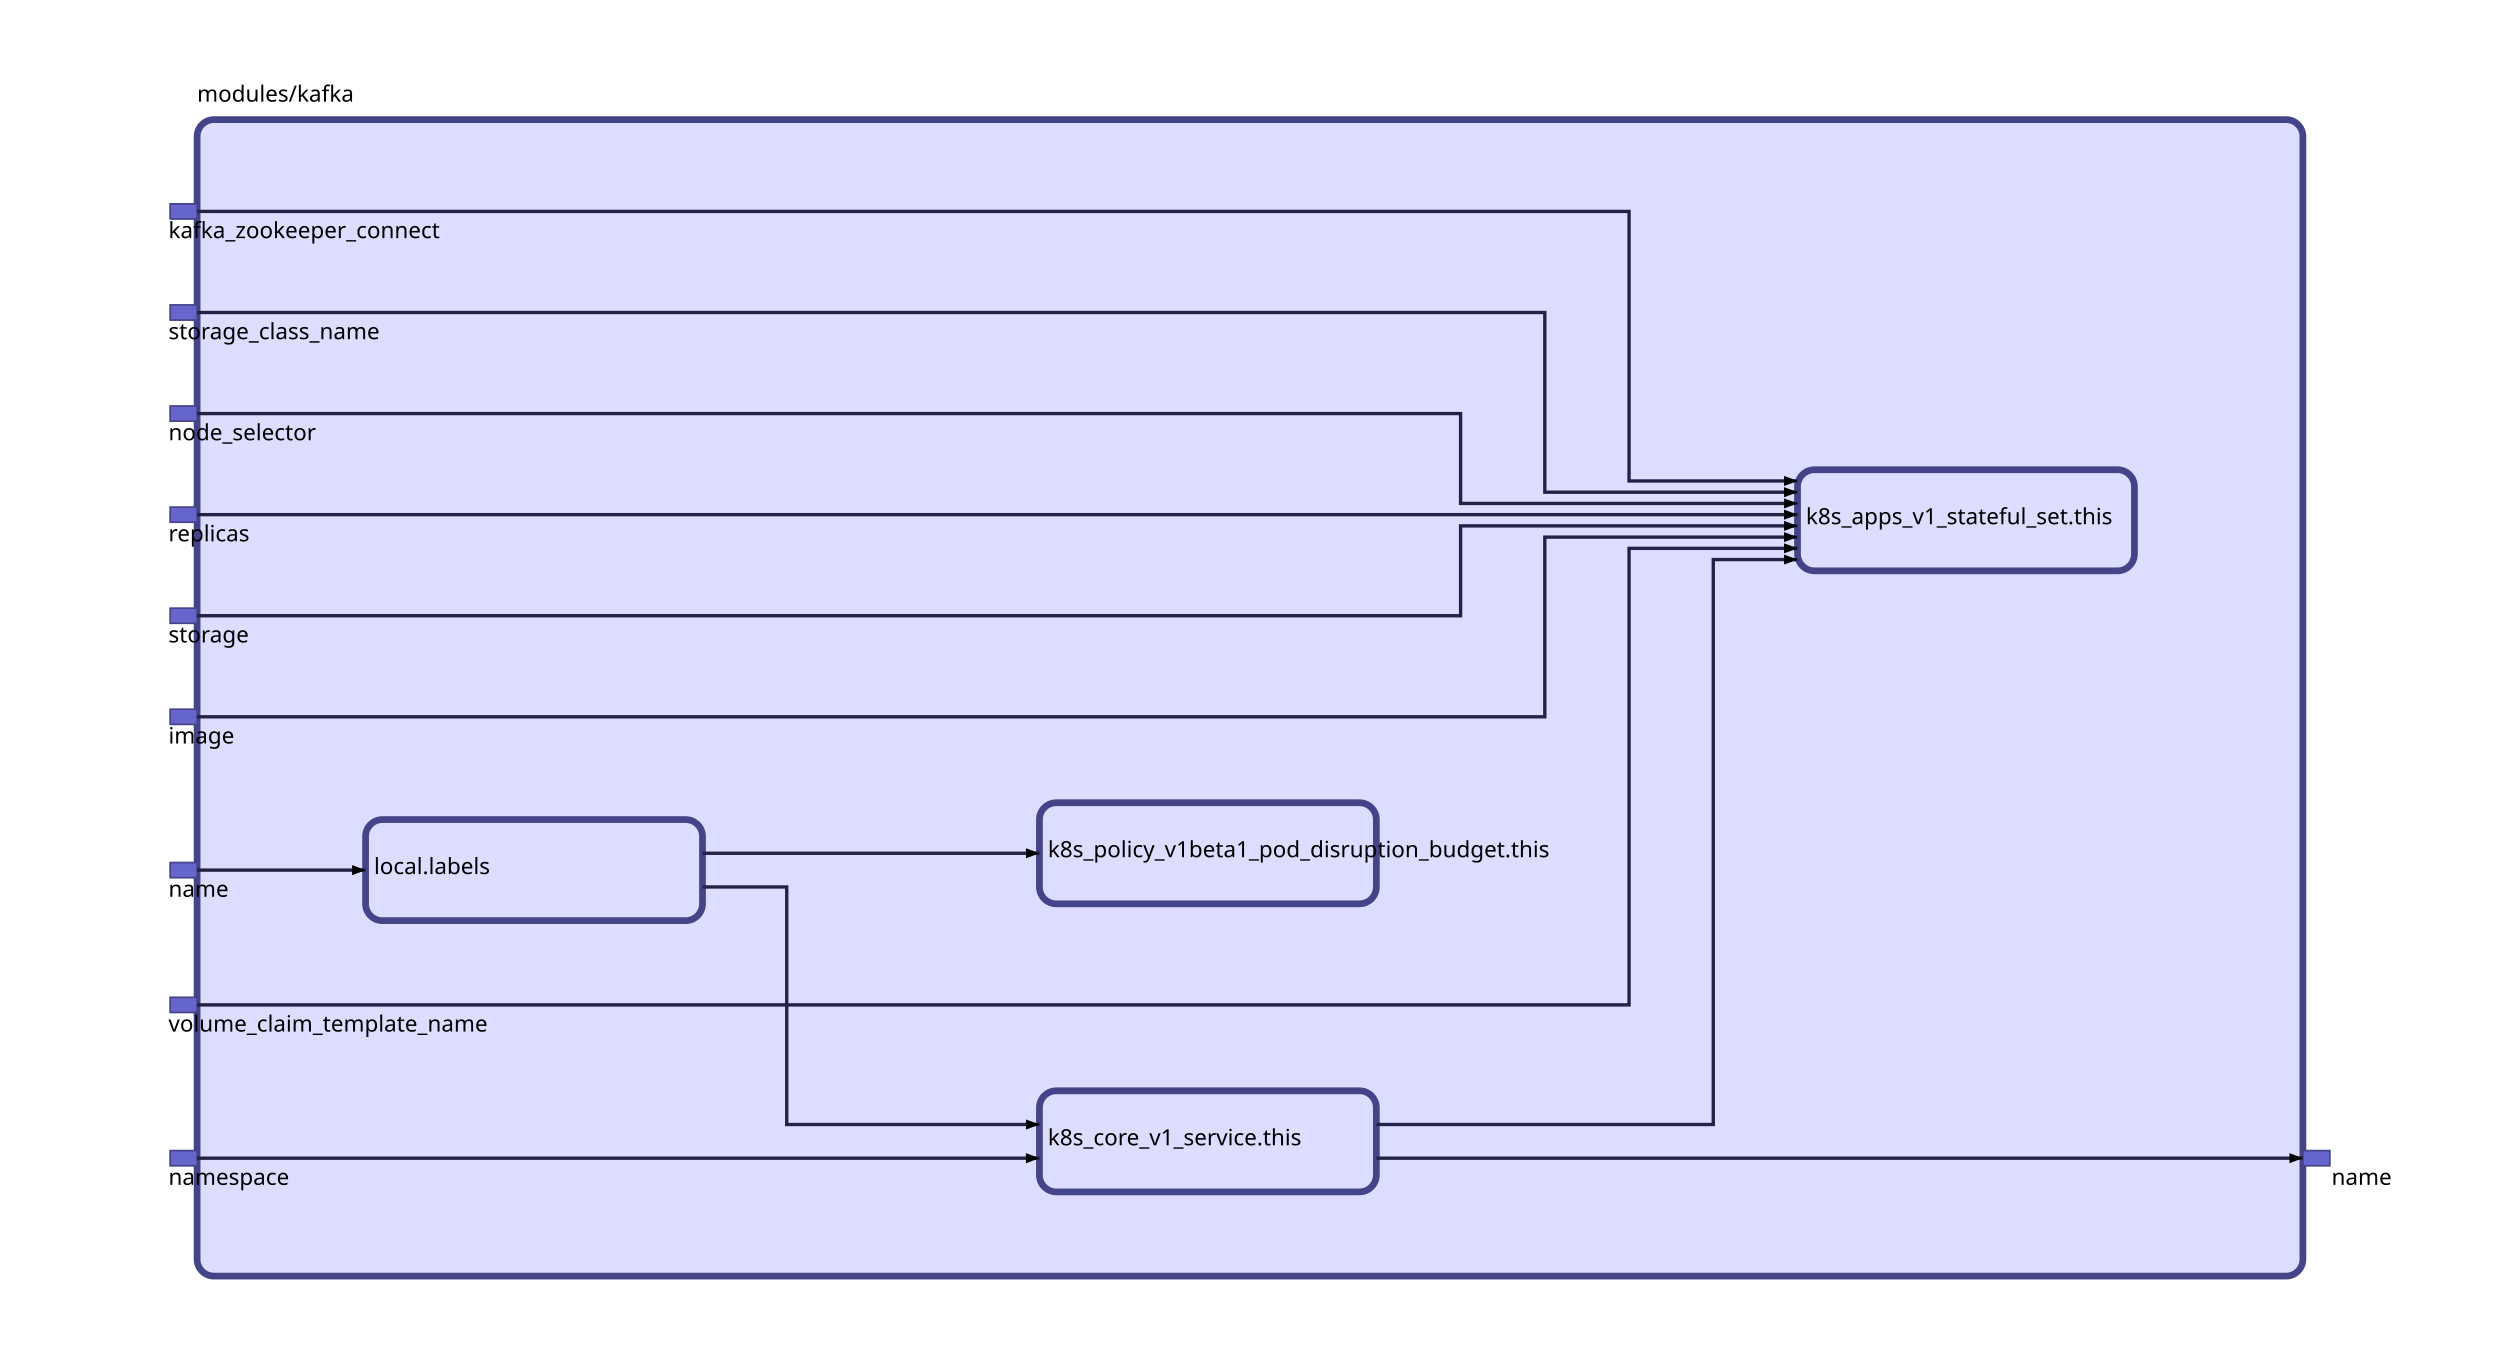
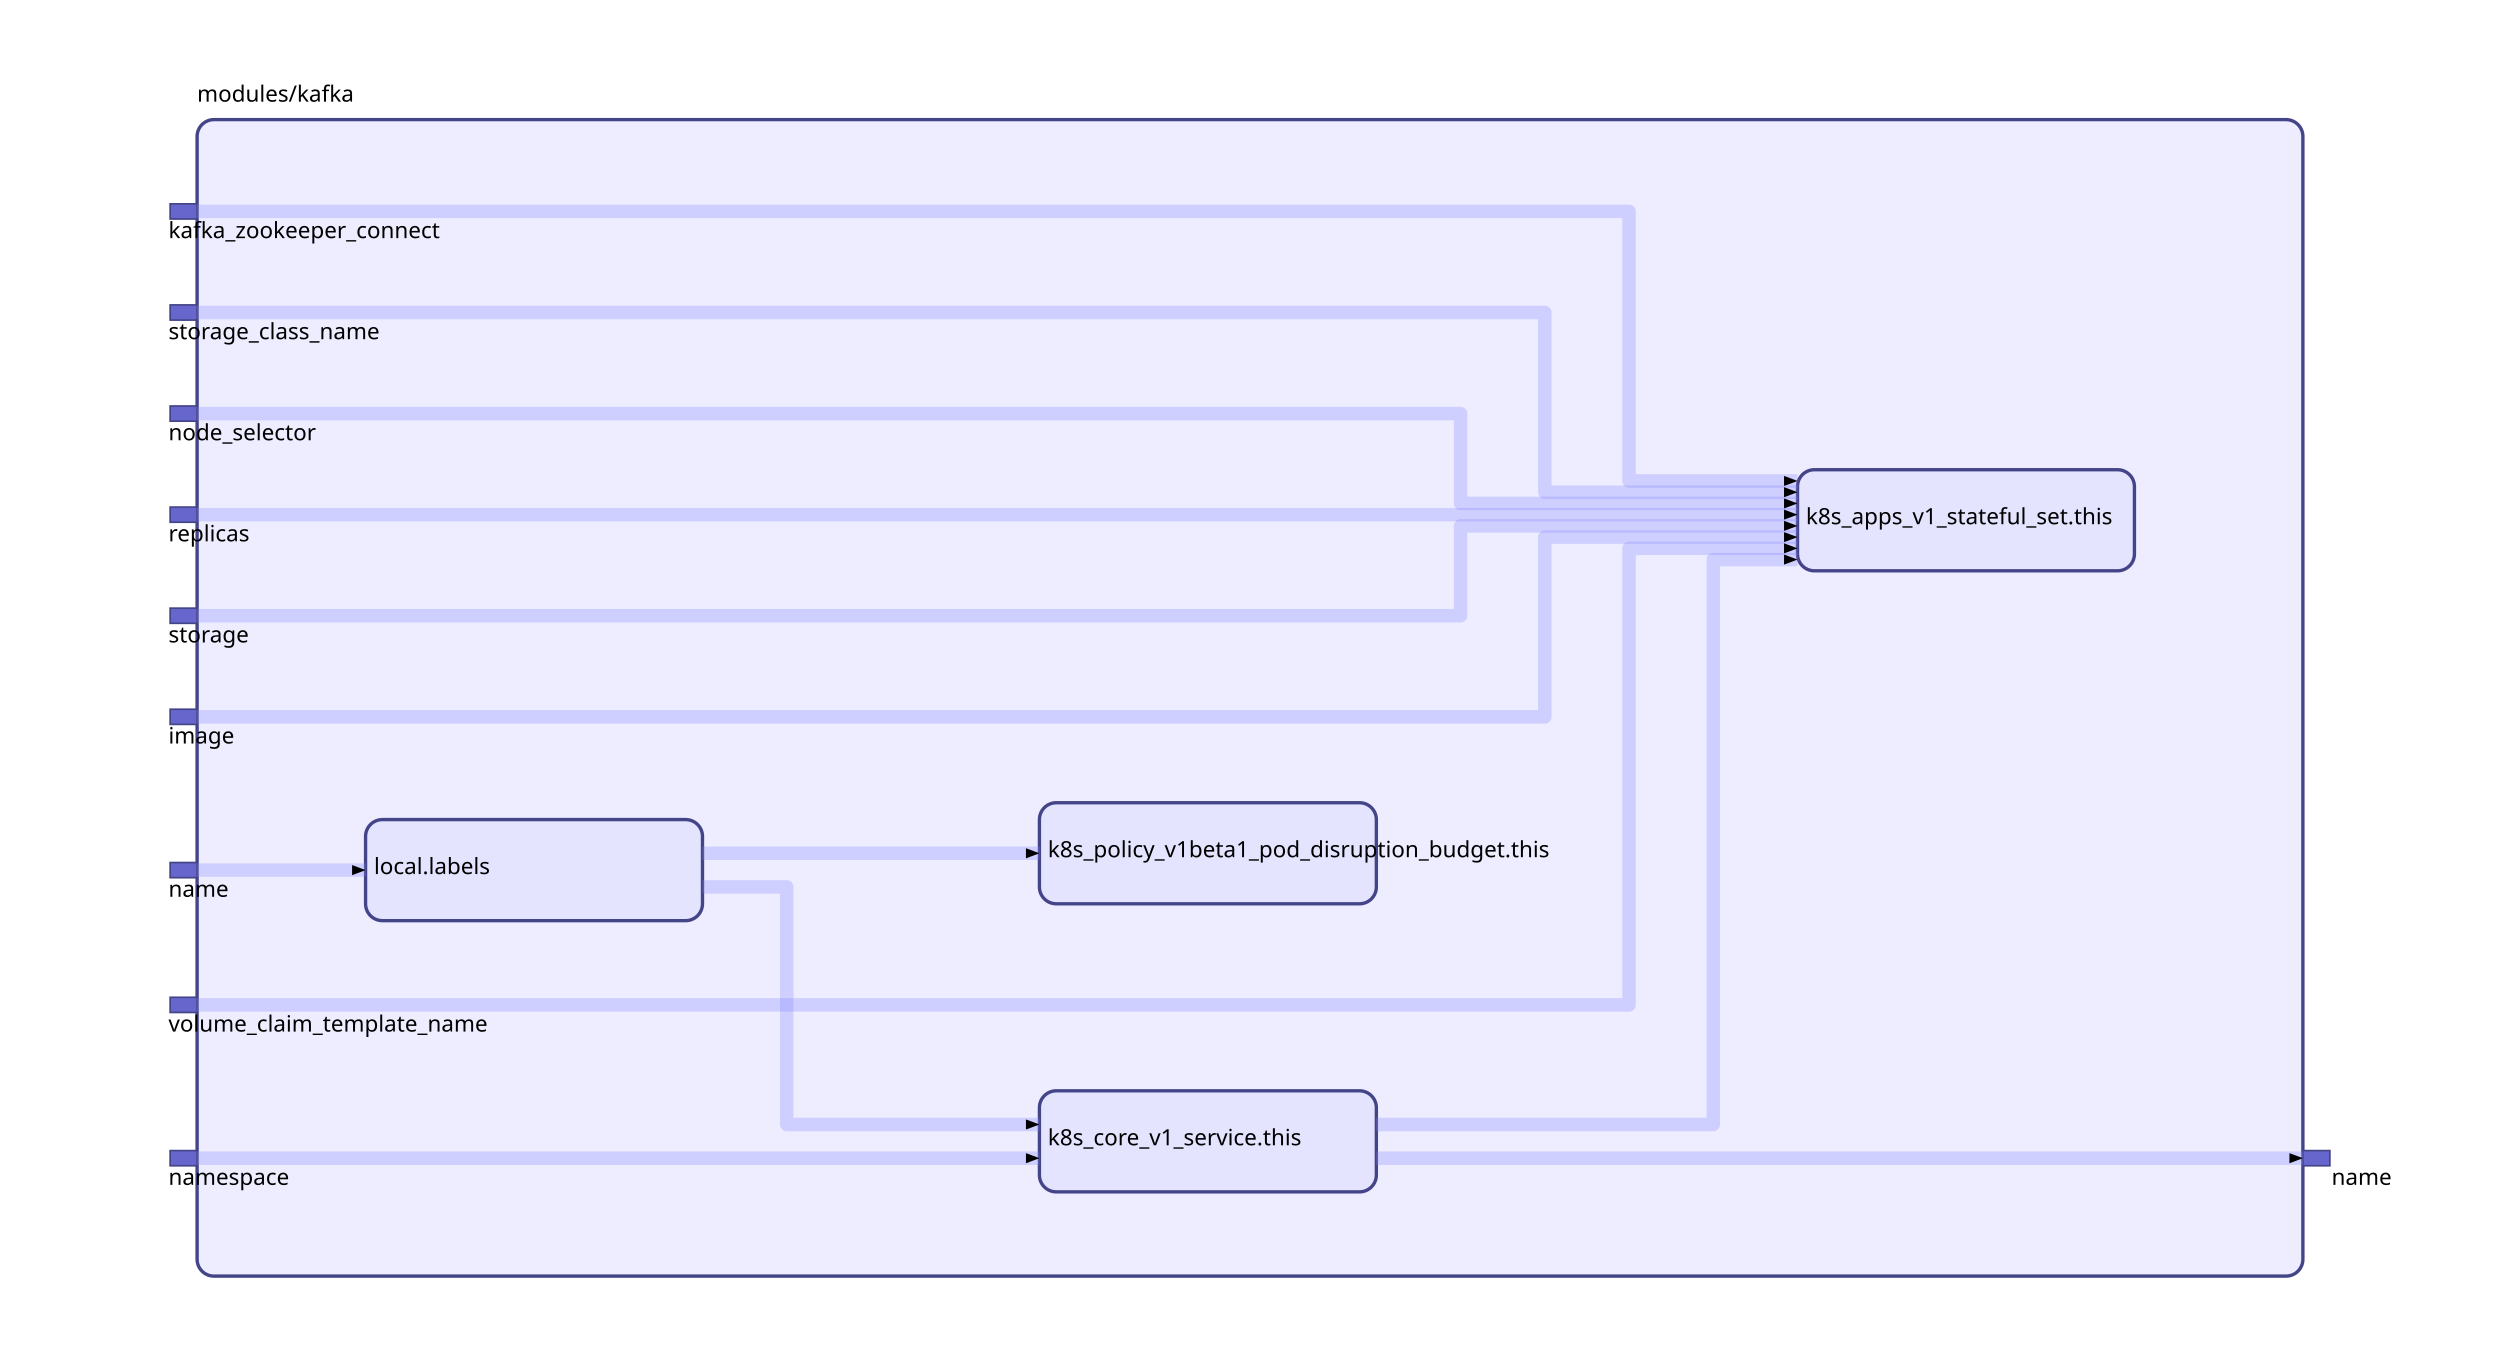
<svg xmlns="http://www.w3.org/2000/svg" id="sprotty_1" class="sprotty-graph sprotty" tabindex="1002" viewBox="0 0 1484 807.5">
-   <style>.elknode {
+   <style>
+ .elknode {
    stroke: #448;
-     stroke-width: 4;
+     stroke-width: 2;
    fill: #ddf;
+     fill-opacity: 0.5;
}

.elkport {
    stroke: #448;
    stroke-width: 1;
    fill: #66c;
}

.elkedge {
    fill: none;
-     stroke: #224;
-     stroke-width: 2;
-     pointer-events: stroke;
- }
- 
- .elkedge:hover {
    stroke: #88f;
    stroke-width: 8;
+     stroke-opacity: 0.3;
+     pointer-events: stroke;
+     stroke-linejoin: round;
+ }
+ 
+ .elkedge:hover {
+     stroke: #448;
+     stroke-width: 8;
+     stroke-opacity: 1;
    stroke-dasharray: 16px;
    stroke-dashoffset: 32px;
    animation: stroke 0.5s linear infinite;
}

@keyframes stroke {
    to {
        stroke-dashoffset: 0;
    }
}

.elkedge.arrow {
    fill: #336;
}

.elklabel {
    stroke-width: 0;
    stroke: #000;
    fill: #000;
    font-family: sans-serif;
    font-size: 10pt;
    dominant-baseline: hanging;
}

.elklabel:hover {
    font-size: 24pt;
}

.elkjunction {
    stroke: none;
    fill: #224;
}

.selected &gt; rect {
    stroke-width: 3;
}

.mouseover {
    stroke: #88f;
}
/*
 * Copyright (C) 2017 TypeFox and others.
 *
 * Licensed under the Apache License, Version 2.0 (the "License"); you may not use this file except in compliance with the License.
 * You may obtain a copy of the License at http://www.apache.org/licenses/LICENSE-2.0
 */

.sprotty {
    padding: 0px;
    font-family: "Helvetica Neue", Helvetica, Arial, sans-serif;
}

.sprotty-hidden {
    display: block;
    position: absolute;
    width: 0px;
    height: 0px;
}

.sprotty-popup {
    font-family: "Helvetica Neue", Helvetica, Arial, sans-serif;
    position: absolute;
    background: white;
    border-radius: 5px;
    border: 1px solid;
    max-width: 400px;
    min-width: 100px;
}

.sprotty-popup &gt; div {
    margin: 10px;
}

.sprotty-popup-closed {
    display: none;
}
</style>
  <g transform="scale(1) translate(0,0)">
    <g id="sprotty_3" transform="translate(117, 71)" opacity="1">
      <rect class="elknode" x="0" y="0" rx="10" width="1250" height="686.5" />
      <g id="sprotty_5" transform="translate(950, 207.8333)" opacity="1">
        <rect class="elknode" x="0" y="0" rx="10" width="200" height="60" />
        <text id="sprotty_6" class="elklabel" transform="translate(5, 22) translate(0, 0)" opacity="1">k8s_apps_v1_stateful_set.this</text>
      </g>
      <g id="sprotty_7" transform="translate(500, 576.5)" opacity="1">
        <rect class="elknode" x="0" y="0" rx="10" width="200" height="60" />
        <text id="sprotty_8" class="elklabel" transform="translate(5, 22) translate(0, 0)" opacity="1">k8s_core_v1_service.this</text>
      </g>
      <g id="sprotty_9" transform="translate(500, 405.5)" opacity="1">
        <rect class="elknode" x="0" y="0" rx="10" width="200" height="60" />
        <text id="sprotty_10" class="elklabel" transform="translate(5, 22) translate(0, 0)" opacity="1">k8s_policy_v1beta1_pod_disruption_budget.this</text>
      </g>
      <g id="sprotty_33" transform="translate(100, 415.5)" opacity="1">
        <rect class="elknode" x="0" y="0" rx="10" width="200" height="60" />
        <text id="sprotty_34" class="elklabel" transform="translate(5, 22) translate(0, 0)" opacity="1">local.labels</text>
      </g>
      <g id="sprotty_12" transform="translate(-16, 350)" opacity="1">
        <rect class="elkport" x="0" y="0" width="16" height="9" />
        <text id="sprotty_13" class="elklabel" transform="translate(-1, 10) translate(0, 0)" opacity="1">image</text>
      </g>
      <g id="sprotty_15" transform="translate(-16, 50)" opacity="1">
        <rect class="elkport" x="0" y="0" width="16" height="9" />
        <text id="sprotty_16" class="elklabel" transform="translate(-1, 10) translate(0, 0)" opacity="1">kafka_zookeeper_connect</text>
      </g>
      <g id="sprotty_18" transform="translate(-16, 170)" opacity="1">
        <rect class="elkport" x="0" y="0" width="16" height="9" />
        <text id="sprotty_19" class="elklabel" transform="translate(-1, 10) translate(0, 0)" opacity="1">node_selector</text>
      </g>
      <g id="sprotty_21" transform="translate(-16, 230)" opacity="1">
        <rect class="elkport" x="0" y="0" width="16" height="9" />
        <text id="sprotty_22" class="elklabel" transform="translate(-1, 10) translate(0, 0)" opacity="1">replicas</text>
      </g>
      <g id="sprotty_24" transform="translate(-16, 290)" opacity="1">
        <rect class="elkport" x="0" y="0" width="16" height="9" />
        <text id="sprotty_25" class="elklabel" transform="translate(-1, 10) translate(0, 0)" opacity="1">storage</text>
      </g>
      <g id="sprotty_27" transform="translate(-16, 110)" opacity="1">
        <rect class="elkport" x="0" y="0" width="16" height="9" />
        <text id="sprotty_28" class="elklabel" transform="translate(-1, 10) translate(0, 0)" opacity="1">storage_class_name</text>
      </g>
      <g id="sprotty_30" transform="translate(-16, 521)" opacity="1">
        <rect class="elkport" x="0" y="0" width="16" height="9" />
        <text id="sprotty_31" class="elklabel" transform="translate(-1, 10) translate(0, 0)" opacity="1">volume_claim_template_name</text>
      </g>
      <g id="sprotty_36" transform="translate(-16, 612)" opacity="1">
        <rect class="elkport" x="0" y="0" width="16" height="9" />
        <text id="sprotty_37" class="elklabel" transform="translate(-1, 10) translate(0, 0)" opacity="1">namespace</text>
      </g>
      <g id="sprotty_40" transform="translate(-16, 441)" opacity="1">
        <rect class="elkport" x="0" y="0" width="16" height="9" />
        <text id="sprotty_41" class="elklabel" transform="translate(-1, 10) translate(0, 0)" opacity="1">name</text>
      </g>
      <g id="sprotty_43" transform="translate(1250, 612)" opacity="1">
        <rect class="elkport" x="0" y="0" width="16" height="9" />
        <text id="sprotty_44" class="elklabel" transform="translate(17, 10) translate(0, 0)" opacity="1">name</text>
      </g>
      <text id="sprotty_4" class="elklabel" transform="translate(0, -21) translate(0, 0)" opacity="1">modules/kafka</text>
      <g id="sprotty_11" class="sprotty-edge" opacity="1">
        <path class="elkedge" d="M 700,596.5 L 900,596.5 L 900,261.167 L 950,261.167" />
        <path class="edge arrow" d="M 0,0 L 8,-3 L 8,3 Z" transform="rotate(180 950 261.1667) translate(950 261.1667)" />
      </g>
      <g id="sprotty_14" class="sprotty-edge" opacity="1">
        <path class="elkedge" d="M 0,354.5 L 800,354.5 L 800,247.833 L 950,247.833" />
        <path class="edge arrow" d="M 0,0 L 8,-3 L 8,3 Z" transform="rotate(180 950 247.8333) translate(950 247.8333)" />
      </g>
      <g id="sprotty_17" class="sprotty-edge" opacity="1">
        <path class="elkedge" d="M 0,54.5 L 850,54.5 L 850,214.5 L 950,214.5" />
        <path class="edge arrow" d="M 0,0 L 8,-3 L 8,3 Z" transform="rotate(180 950 214.5) translate(950 214.5)" />
      </g>
      <g id="sprotty_20" class="sprotty-edge" opacity="1">
        <path class="elkedge" d="M 0,174.5 L 750,174.5 L 750,227.833 L 950,227.833" />
        <path class="edge arrow" d="M 0,0 L 8,-3 L 8,3 Z" transform="rotate(180 950 227.8333) translate(950 227.8333)" />
      </g>
      <g id="sprotty_23" class="sprotty-edge" opacity="1">
        <path class="elkedge" d="M 0,234.5 L 950,234.5" />
        <path class="edge arrow" d="M 0,0 L 8,-3 L 8,3 Z" transform="rotate(180 950 234.5) translate(950 234.5)" />
      </g>
      <g id="sprotty_26" class="sprotty-edge" opacity="1">
        <path class="elkedge" d="M 0,294.5 L 750,294.5 L 750,241.167 L 950,241.167" />
        <path class="edge arrow" d="M 0,0 L 8,-3 L 8,3 Z" transform="rotate(180 950 241.1667) translate(950 241.1667)" />
      </g>
      <g id="sprotty_29" class="sprotty-edge" opacity="1">
        <path class="elkedge" d="M 0,114.5 L 800,114.5 L 800,221.167 L 950,221.167" />
        <path class="edge arrow" d="M 0,0 L 8,-3 L 8,3 Z" transform="rotate(180 950 221.1667) translate(950 221.1667)" />
      </g>
      <g id="sprotty_32" class="sprotty-edge" opacity="1">
        <path class="elkedge" d="M 0,525.5 L 850,525.5 L 850,254.5 L 950,254.5" />
        <path class="edge arrow" d="M 0,0 L 8,-3 L 8,3 Z" transform="rotate(180 950 254.5) translate(950 254.5)" />
      </g>
      <g id="sprotty_35" class="sprotty-edge" opacity="1">
        <path class="elkedge" d="M 300,455.5 L 350,455.5 L 350,596.5 L 500,596.5" />
        <path class="edge arrow" d="M 0,0 L 8,-3 L 8,3 Z" transform="rotate(180 500 596.5) translate(500 596.5)" />
      </g>
      <g id="sprotty_38" class="sprotty-edge" opacity="1">
        <path class="elkedge" d="M 0,616.5 L 500,616.5" />
        <path class="edge arrow" d="M 0,0 L 8,-3 L 8,3 Z" transform="rotate(180 500 616.5) translate(500 616.5)" />
      </g>
      <g id="sprotty_39" class="sprotty-edge" opacity="1">
        <path class="elkedge" d="M 300,435.5 L 500,435.5" />
        <path class="edge arrow" d="M 0,0 L 8,-3 L 8,3 Z" transform="rotate(180 500 435.5) translate(500 435.5)" />
      </g>
      <g id="sprotty_42" class="sprotty-edge" opacity="1">
        <path class="elkedge" d="M 0,445.5 L 100,445.5" />
        <path class="edge arrow" d="M 0,0 L 8,-3 L 8,3 Z" transform="rotate(180 100 445.5) translate(100 445.5)" />
      </g>
      <g id="sprotty_45" class="sprotty-edge" opacity="1">
        <path class="elkedge" d="M 700,616.5 L 1250,616.5" />
        <path class="edge arrow" d="M 0,0 L 8,-3 L 8,3 Z" transform="rotate(180 1250 616.5) translate(1250 616.5)" />
      </g>
    </g>
  </g>
</svg>
